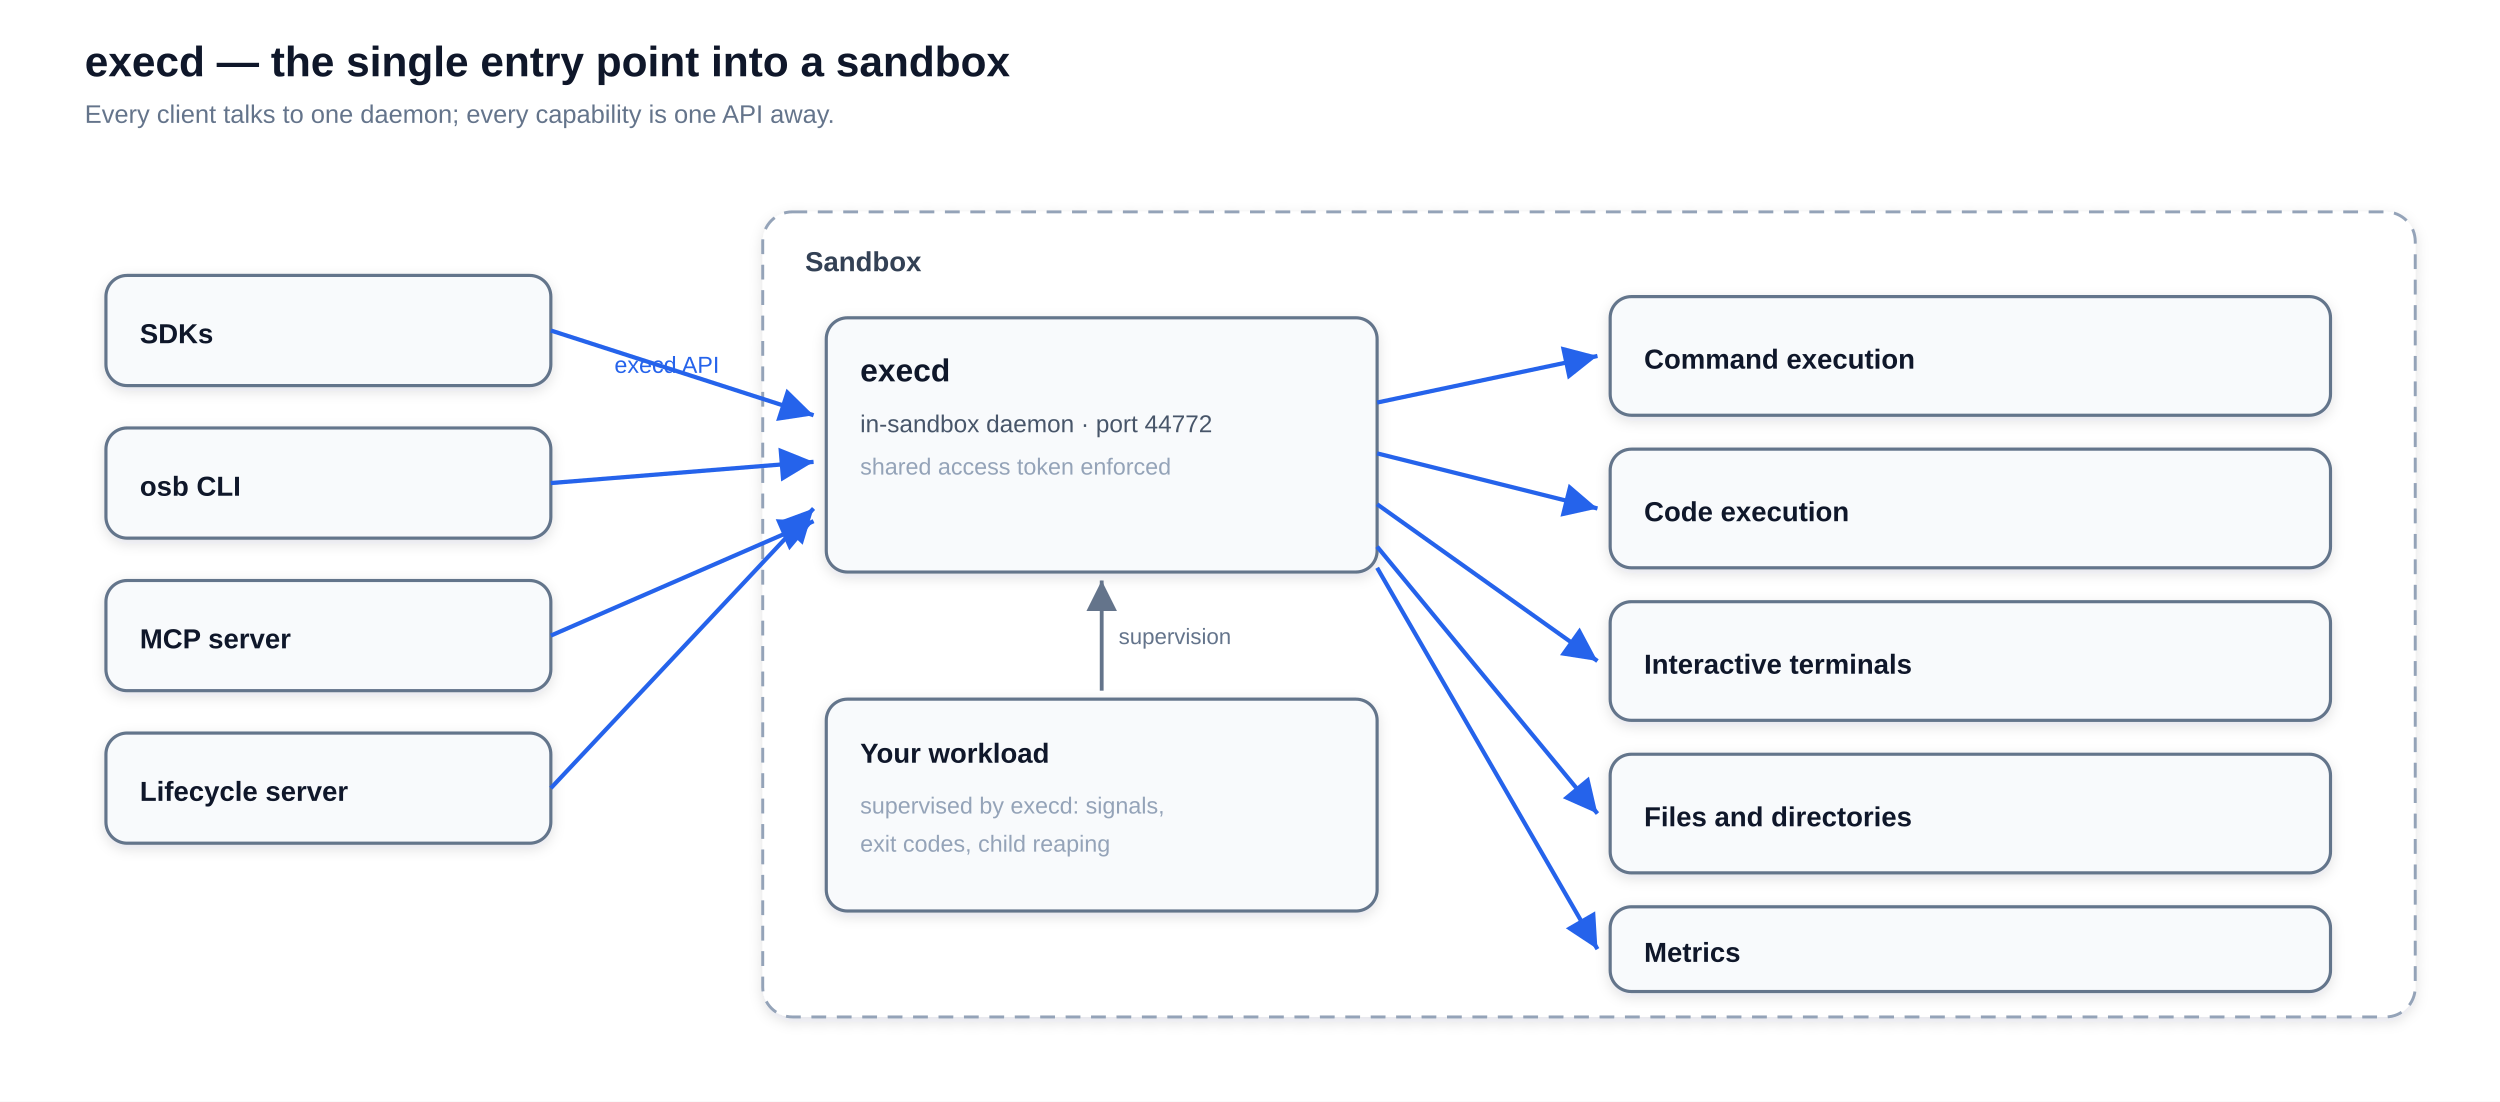
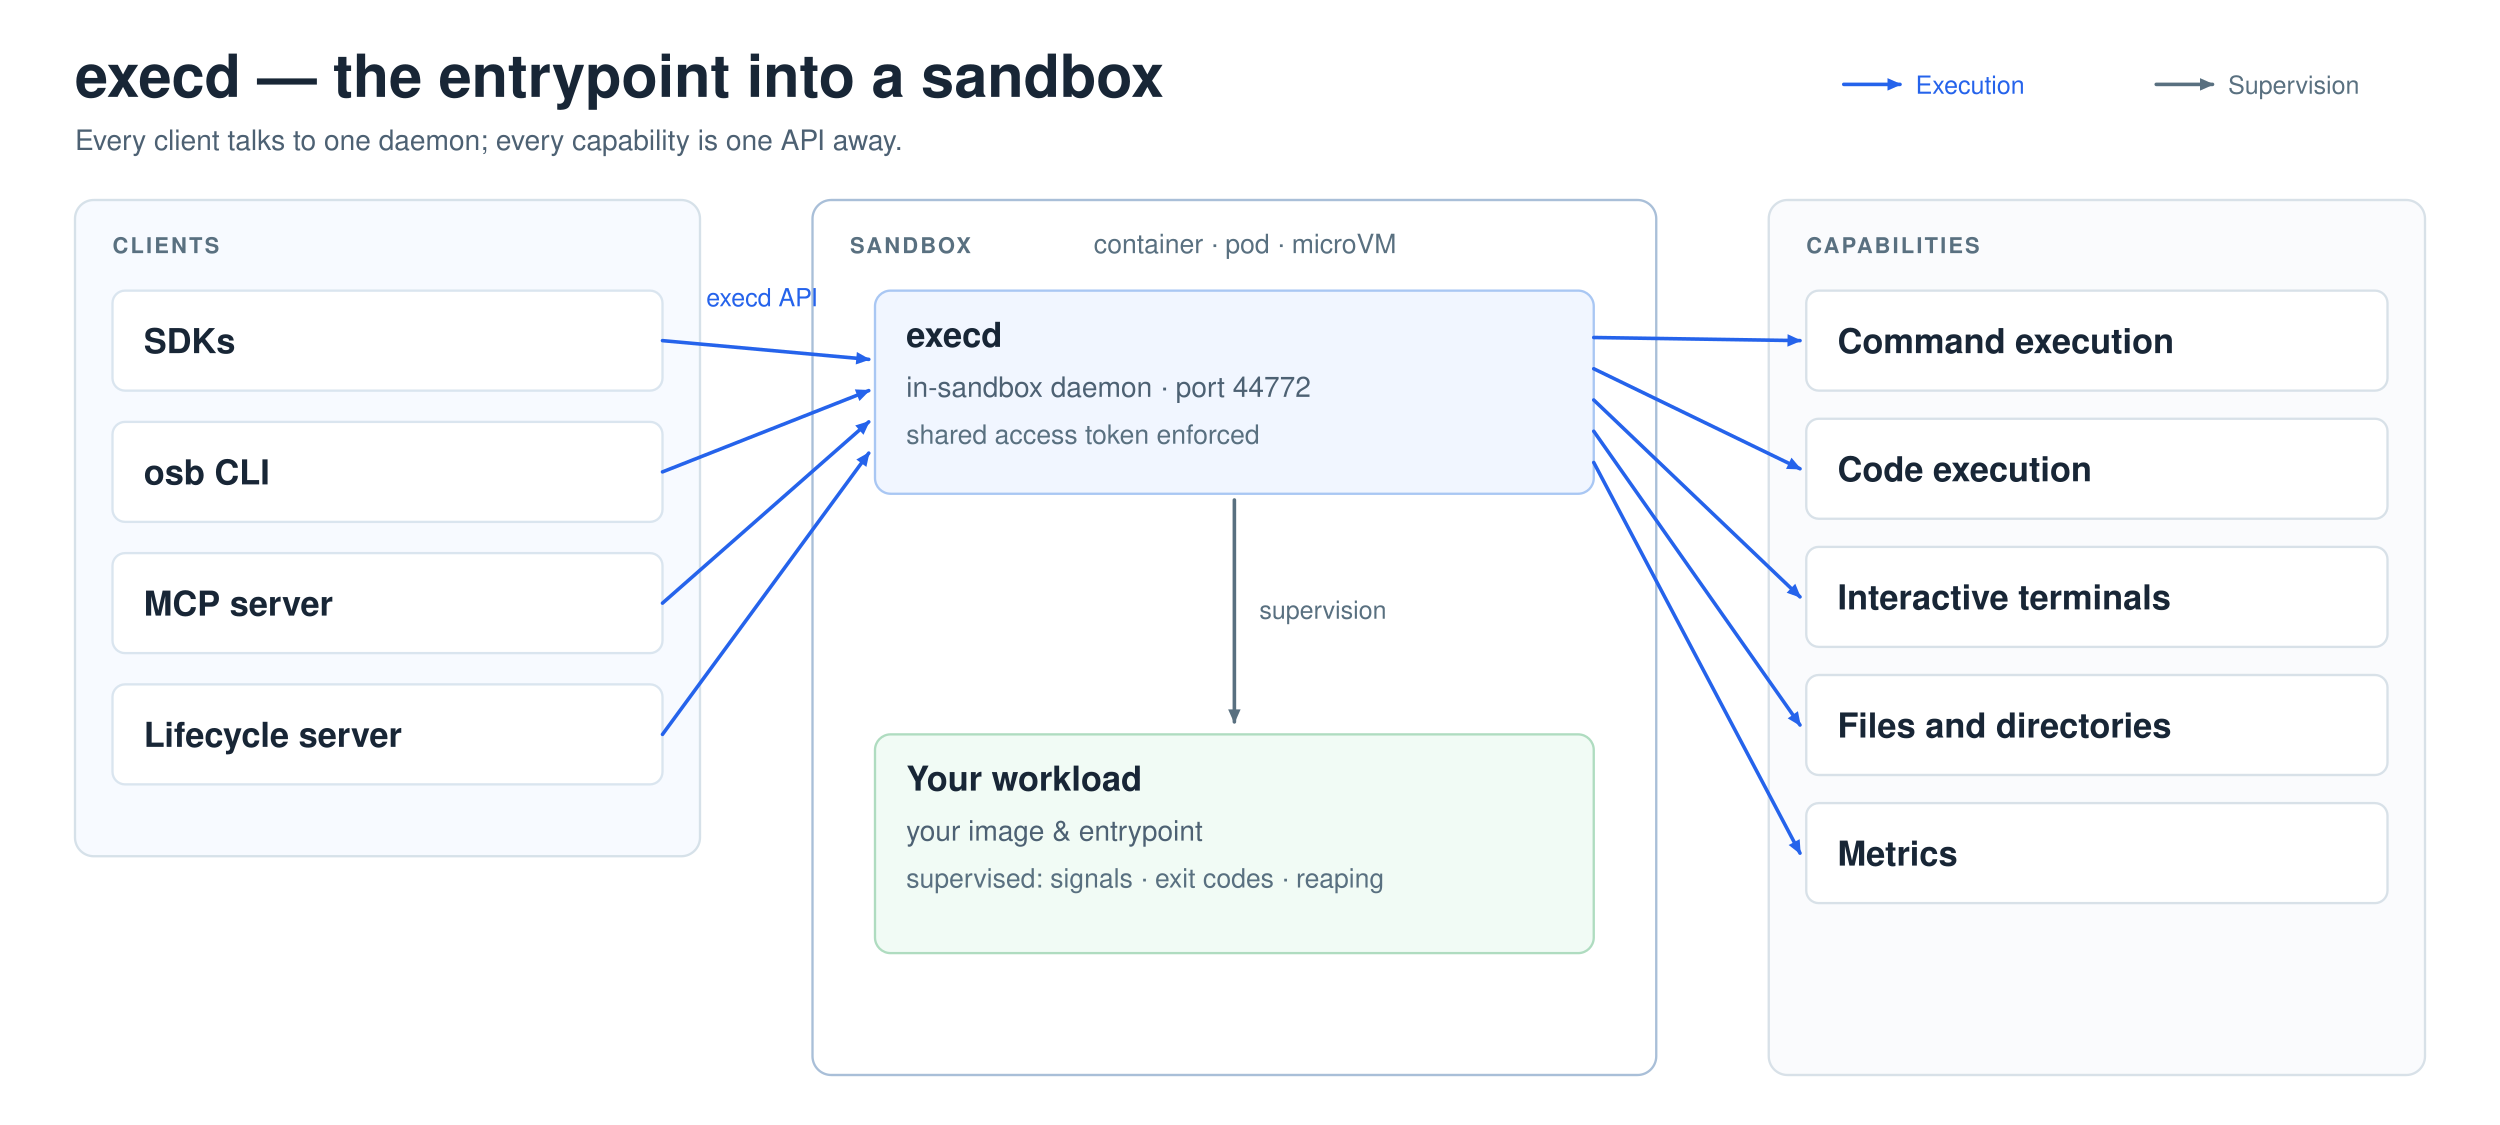
- <svg xmlns="http://www.w3.org/2000/svg" width="1180" height="520" viewBox="0 0 1180 520" font-family="-apple-system,'Helvetica Neue',Arial,sans-serif">
+ <svg xmlns="http://www.w3.org/2000/svg" width="1600" height="720" viewBox="0 0 1600 720" role="img" aria-labelledby="title desc">
  <defs>
-     <marker id="mB" markerWidth="10" markerHeight="10" refX="8" refY="4" orient="auto">
-       <path d="M0,0 L8,4 L0,8 Z" fill="#2563eb" />
+     <marker id="data" markerWidth="9" markerHeight="8" refX="8" refY="4" orient="auto" markerUnits="userSpaceOnUse">
+       <path d="M0 0L9 4L0 8Z" fill="#2563eb" />
    </marker>
-     <marker id="mG" markerWidth="10" markerHeight="10" refX="8" refY="4" orient="auto">
-       <path d="M0,0 L8,4 L0,8 Z" fill="#64748b" />
+     <marker id="neutral" markerWidth="9" markerHeight="8" refX="8" refY="4" orient="auto" markerUnits="userSpaceOnUse">
+       <path d="M0 0L9 4L0 8Z" fill="#597080" />
    </marker>
-     <filter id="sh" x="-20%" y="-20%" width="140%" height="140%">
-       <feDropShadow dx="0" dy="2" stdDeviation="3" flood-color="#0f172a" flood-opacity="0.12" />
-     </filter>
+     <style>text{font-family:"Helvetica Neue",Helvetica,Arial,sans-serif;fill:#182636} .section{font-size:14px;font-weight:700;letter-spacing:1.4px;fill:#597080} .label{font-size:17px;fill:#597080} .body{font-size:18px;fill:#4d6173} .heading{font-size:22px;font-weight:600} .edge{font-size:16px;font-weight:500} </style>
  </defs>
-   <rect width="1180" height="520" fill="#ffffff" />
-   <text x="40" y="36" font-size="20" font-weight="700" fill="#0f172a">execd — the single entry point into a sandbox</text>
-   <text x="40" y="58" font-size="12" fill="#64748b">Every client talks to one daemon; every capability is one API away.</text>
-   <rect x="50" y="130" width="210" height="52" rx="10" fill="#f8fafc" stroke="#64748b" stroke-width="1.5" filter="url(#sh)" />
-   <text x="66" y="162" font-size="13" font-weight="700" fill="#0f172a">SDKs</text>
-   <rect x="50" y="202" width="210" height="52" rx="10" fill="#f8fafc" stroke="#64748b" stroke-width="1.5" filter="url(#sh)" />
-   <text x="66" y="234" font-size="13" font-weight="700" fill="#0f172a">osb CLI</text>
-   <rect x="50" y="274" width="210" height="52" rx="10" fill="#f8fafc" stroke="#64748b" stroke-width="1.5" filter="url(#sh)" />
-   <text x="66" y="306" font-size="13" font-weight="700" fill="#0f172a">MCP server</text>
-   <rect x="50" y="346" width="210" height="52" rx="10" fill="#f8fafc" stroke="#64748b" stroke-width="1.5" filter="url(#sh)" />
-   <text x="66" y="378" font-size="13" font-weight="700" fill="#0f172a">Lifecycle server</text>
-   <rect x="360" y="100" width="780" height="380" rx="14" fill="#ffffff" stroke="#94a3b8" stroke-width="1.4" stroke-dasharray="7,5" filter="url(#sh)" />
-   <text x="380" y="128" font-size="13" font-weight="700" fill="#334155">Sandbox</text>
-   <rect x="390" y="150" width="260" height="120" rx="10" fill="#f8fafc" stroke="#64748b" stroke-width="1.5" filter="url(#sh)" />
-   <text x="406" y="180" font-size="15" font-weight="700" fill="#0f172a">execd</text>
-   <text x="406" y="204" font-size="11.5" fill="#475569">in-sandbox daemon · port 44772</text>
-   <text x="406" y="224" font-size="11" fill="#94a3b8">shared access token enforced</text>
-   <rect x="390" y="330" width="260" height="100" rx="10" fill="#f8fafc" stroke="#64748b" stroke-width="1.5" filter="url(#sh)" />
-   <text x="406" y="360" font-size="13" font-weight="700" fill="#0f172a">Your workload</text>
-   <text x="406" y="384" font-size="11" fill="#94a3b8">supervised by execd: signals,</text>
-   <text x="406" y="402" font-size="11" fill="#94a3b8">exit codes, child reaping</text>
-   <path d="M520,326 L520,274" stroke="#64748b" stroke-width="1.8" marker-end="url(#mG)" fill="none" />
-   <text x="528" y="304" font-size="10.5" fill="#64748b">supervision</text>
-   <rect x="760" y="140" width="340" height="56" rx="10" fill="#f8fafc" stroke="#64748b" stroke-width="1.5" filter="url(#sh)" />
-   <text x="776" y="174" font-size="13" font-weight="700" fill="#0f172a">Command execution</text>
-   <rect x="760" y="212" width="340" height="56" rx="10" fill="#f8fafc" stroke="#64748b" stroke-width="1.5" filter="url(#sh)" />
-   <text x="776" y="246" font-size="13" font-weight="700" fill="#0f172a">Code execution</text>
-   <rect x="760" y="284" width="340" height="56" rx="10" fill="#f8fafc" stroke="#64748b" stroke-width="1.5" filter="url(#sh)" />
-   <text x="776" y="318" font-size="13" font-weight="700" fill="#0f172a">Interactive terminals</text>
-   <rect x="760" y="356" width="340" height="56" rx="10" fill="#f8fafc" stroke="#64748b" stroke-width="1.5" filter="url(#sh)" />
-   <text x="776" y="390" font-size="13" font-weight="700" fill="#0f172a">Files and directories</text>
-   <rect x="760" y="428" width="340" height="40" rx="10" fill="#f8fafc" stroke="#64748b" stroke-width="1.5" filter="url(#sh)" />
-   <text x="776" y="454" font-size="13" font-weight="700" fill="#0f172a">Metrics</text>
-   <path d="M260,156 L384,196" stroke="#2563eb" stroke-width="2" marker-end="url(#mB)" fill="none" />
-   <path d="M260,228 L384,218" stroke="#2563eb" stroke-width="2" marker-end="url(#mB)" fill="none" />
-   <path d="M260,300 L384,246" stroke="#2563eb" stroke-width="2" marker-end="url(#mB)" fill="none" />
-   <path d="M260,372 L384,240" stroke="#2563eb" stroke-width="2" marker-end="url(#mB)" fill="none" />
-   <text x="290" y="176" font-size="11" fill="#2563eb">execd API</text>
-   <path d="M650,190 L754,168" stroke="#2563eb" stroke-width="2" marker-end="url(#mB)" fill="none" />
-   <path d="M650,214 L754,240" stroke="#2563eb" stroke-width="2" marker-end="url(#mB)" fill="none" />
-   <path d="M650,238 L754,312" stroke="#2563eb" stroke-width="2" marker-end="url(#mB)" fill="none" />
-   <path d="M650,258 L754,384" stroke="#2563eb" stroke-width="2" marker-end="url(#mB)" fill="none" />
-   <path d="M650,268 L754,448" stroke="#2563eb" stroke-width="2" marker-end="url(#mB)" fill="none" />
+   <rect width="1600" height="720" fill="#ffffff" />
+   <text x="48" y="62" font-size="38" font-weight="700">execd — the entrypoint into a sandbox</text>
+   <text x="48" y="96" class="body">Every client talks to one daemon; every capability is one API away.</text>
+   <path d="M1180 54h36" fill="none" stroke="#2563eb" stroke-width="2.3" stroke-linejoin="round" stroke-linecap="round" marker-end="url(#data)" />
+   <text x="1226" y="60" class="edge" style="fill:#2563eb">Execution</text>
+   <path d="M1380 54h36" fill="none" stroke="#597080" stroke-width="2.3" stroke-linejoin="round" stroke-linecap="round" marker-end="url(#neutral)" />
+   <text x="1426" y="60" class="edge" style="fill:#597080">Supervision</text>
+   <rect x="48" y="128" width="400" height="420" rx="12" fill="#f7faff" stroke="#d6e1e9" stroke-width="1.5" />
+   <text x="72" y="162" class="section">CLIENTS</text>
+   <rect x="72" y="186" width="352" height="64" rx="8" fill="#ffffff" stroke="#dae5ef" stroke-width="1.5" />
+   <text x="92" y="226" class="heading">SDKs</text>
+   <rect x="72" y="270" width="352" height="64" rx="8" fill="#ffffff" stroke="#dae5ef" stroke-width="1.5" />
+   <text x="92" y="310" class="heading">osb CLI</text>
+   <rect x="72" y="354" width="352" height="64" rx="8" fill="#ffffff" stroke="#dae5ef" stroke-width="1.5" />
+   <text x="92" y="394" class="heading">MCP server</text>
+   <rect x="72" y="438" width="352" height="64" rx="8" fill="#ffffff" stroke="#dae5ef" stroke-width="1.5" />
+   <text x="92" y="478" class="heading">Lifecycle server</text>
+   <rect x="520" y="128" width="540" height="560" rx="12" fill="#ffffff" stroke="#a9bfd8" stroke-width="1.5" />
+   <text x="544" y="162" class="section">SANDBOX</text>
+   <text x="700" y="162" class="label">container · pod · microVM</text>
+   <rect x="560" y="186" width="460" height="130" rx="10" fill="#f1f6ff" stroke="#a9c7f3" stroke-width="1.5" />
+   <text x="580" y="222" class="heading">execd</text>
+   <text x="580" y="254" class="body">in-sandbox daemon · port 44772</text>
+   <text x="580" y="284" class="label">shared access token enforced</text>
+   <rect x="560" y="470" width="460" height="140" rx="10" fill="#f1fbf5" stroke="#afdcc0" stroke-width="1.5" />
+   <text x="580" y="506" class="heading">Your workload</text>
+   <text x="580" y="538" class="body">your image &amp; entrypoint</text>
+   <text x="580" y="568" class="label">supervised: signals · exit codes · reaping</text>
+   <path d="M790 320V462" fill="none" stroke="#597080" stroke-width="2.3" stroke-linejoin="round" stroke-linecap="round" marker-end="url(#neutral)" />
+   <text x="806" y="396" class="edge" style="fill:#597080">supervision</text>
+   <rect x="1132" y="128" width="420" height="560" rx="12" fill="#fafbfd" stroke="#d8e1e8" stroke-width="1.5" />
+   <text x="1156" y="162" class="section">CAPABILITIES</text>
+   <rect x="1156" y="186" width="372" height="64" rx="8" fill="#ffffff" stroke="#d8e1e8" stroke-width="1.5" />
+   <text x="1176" y="226" class="heading">Command execution</text>
+   <rect x="1156" y="268" width="372" height="64" rx="8" fill="#ffffff" stroke="#d8e1e8" stroke-width="1.5" />
+   <text x="1176" y="308" class="heading">Code execution</text>
+   <rect x="1156" y="350" width="372" height="64" rx="8" fill="#ffffff" stroke="#d8e1e8" stroke-width="1.5" />
+   <text x="1176" y="390" class="heading">Interactive terminals</text>
+   <rect x="1156" y="432" width="372" height="64" rx="8" fill="#ffffff" stroke="#d8e1e8" stroke-width="1.5" />
+   <text x="1176" y="472" class="heading">Files and directories</text>
+   <rect x="1156" y="514" width="372" height="64" rx="8" fill="#ffffff" stroke="#d8e1e8" stroke-width="1.5" />
+   <text x="1176" y="554" class="heading">Metrics</text>
+   <path d="M424 218L556 230" fill="none" stroke="#2563eb" stroke-width="2.3" stroke-linejoin="round" stroke-linecap="round" marker-end="url(#data)" />
+   <path d="M424 302L556 250" fill="none" stroke="#2563eb" stroke-width="2.3" stroke-linejoin="round" stroke-linecap="round" marker-end="url(#data)" />
+   <path d="M424 386L556 270" fill="none" stroke="#2563eb" stroke-width="2.3" stroke-linejoin="round" stroke-linecap="round" marker-end="url(#data)" />
+   <path d="M424 470L556 290" fill="none" stroke="#2563eb" stroke-width="2.3" stroke-linejoin="round" stroke-linecap="round" marker-end="url(#data)" />
+   <text x="452" y="196" class="edge" style="fill:#2563eb">execd API</text>
+   <path d="M1020 216L1152 218" fill="none" stroke="#2563eb" stroke-width="2.3" stroke-linejoin="round" stroke-linecap="round" marker-end="url(#data)" />
+   <path d="M1020 236L1152 300" fill="none" stroke="#2563eb" stroke-width="2.3" stroke-linejoin="round" stroke-linecap="round" marker-end="url(#data)" />
+   <path d="M1020 256L1152 382" fill="none" stroke="#2563eb" stroke-width="2.3" stroke-linejoin="round" stroke-linecap="round" marker-end="url(#data)" />
+   <path d="M1020 276L1152 464" fill="none" stroke="#2563eb" stroke-width="2.3" stroke-linejoin="round" stroke-linecap="round" marker-end="url(#data)" />
+   <path d="M1020 296L1152 546" fill="none" stroke="#2563eb" stroke-width="2.3" stroke-linejoin="round" stroke-linecap="round" marker-end="url(#data)" />
</svg>
